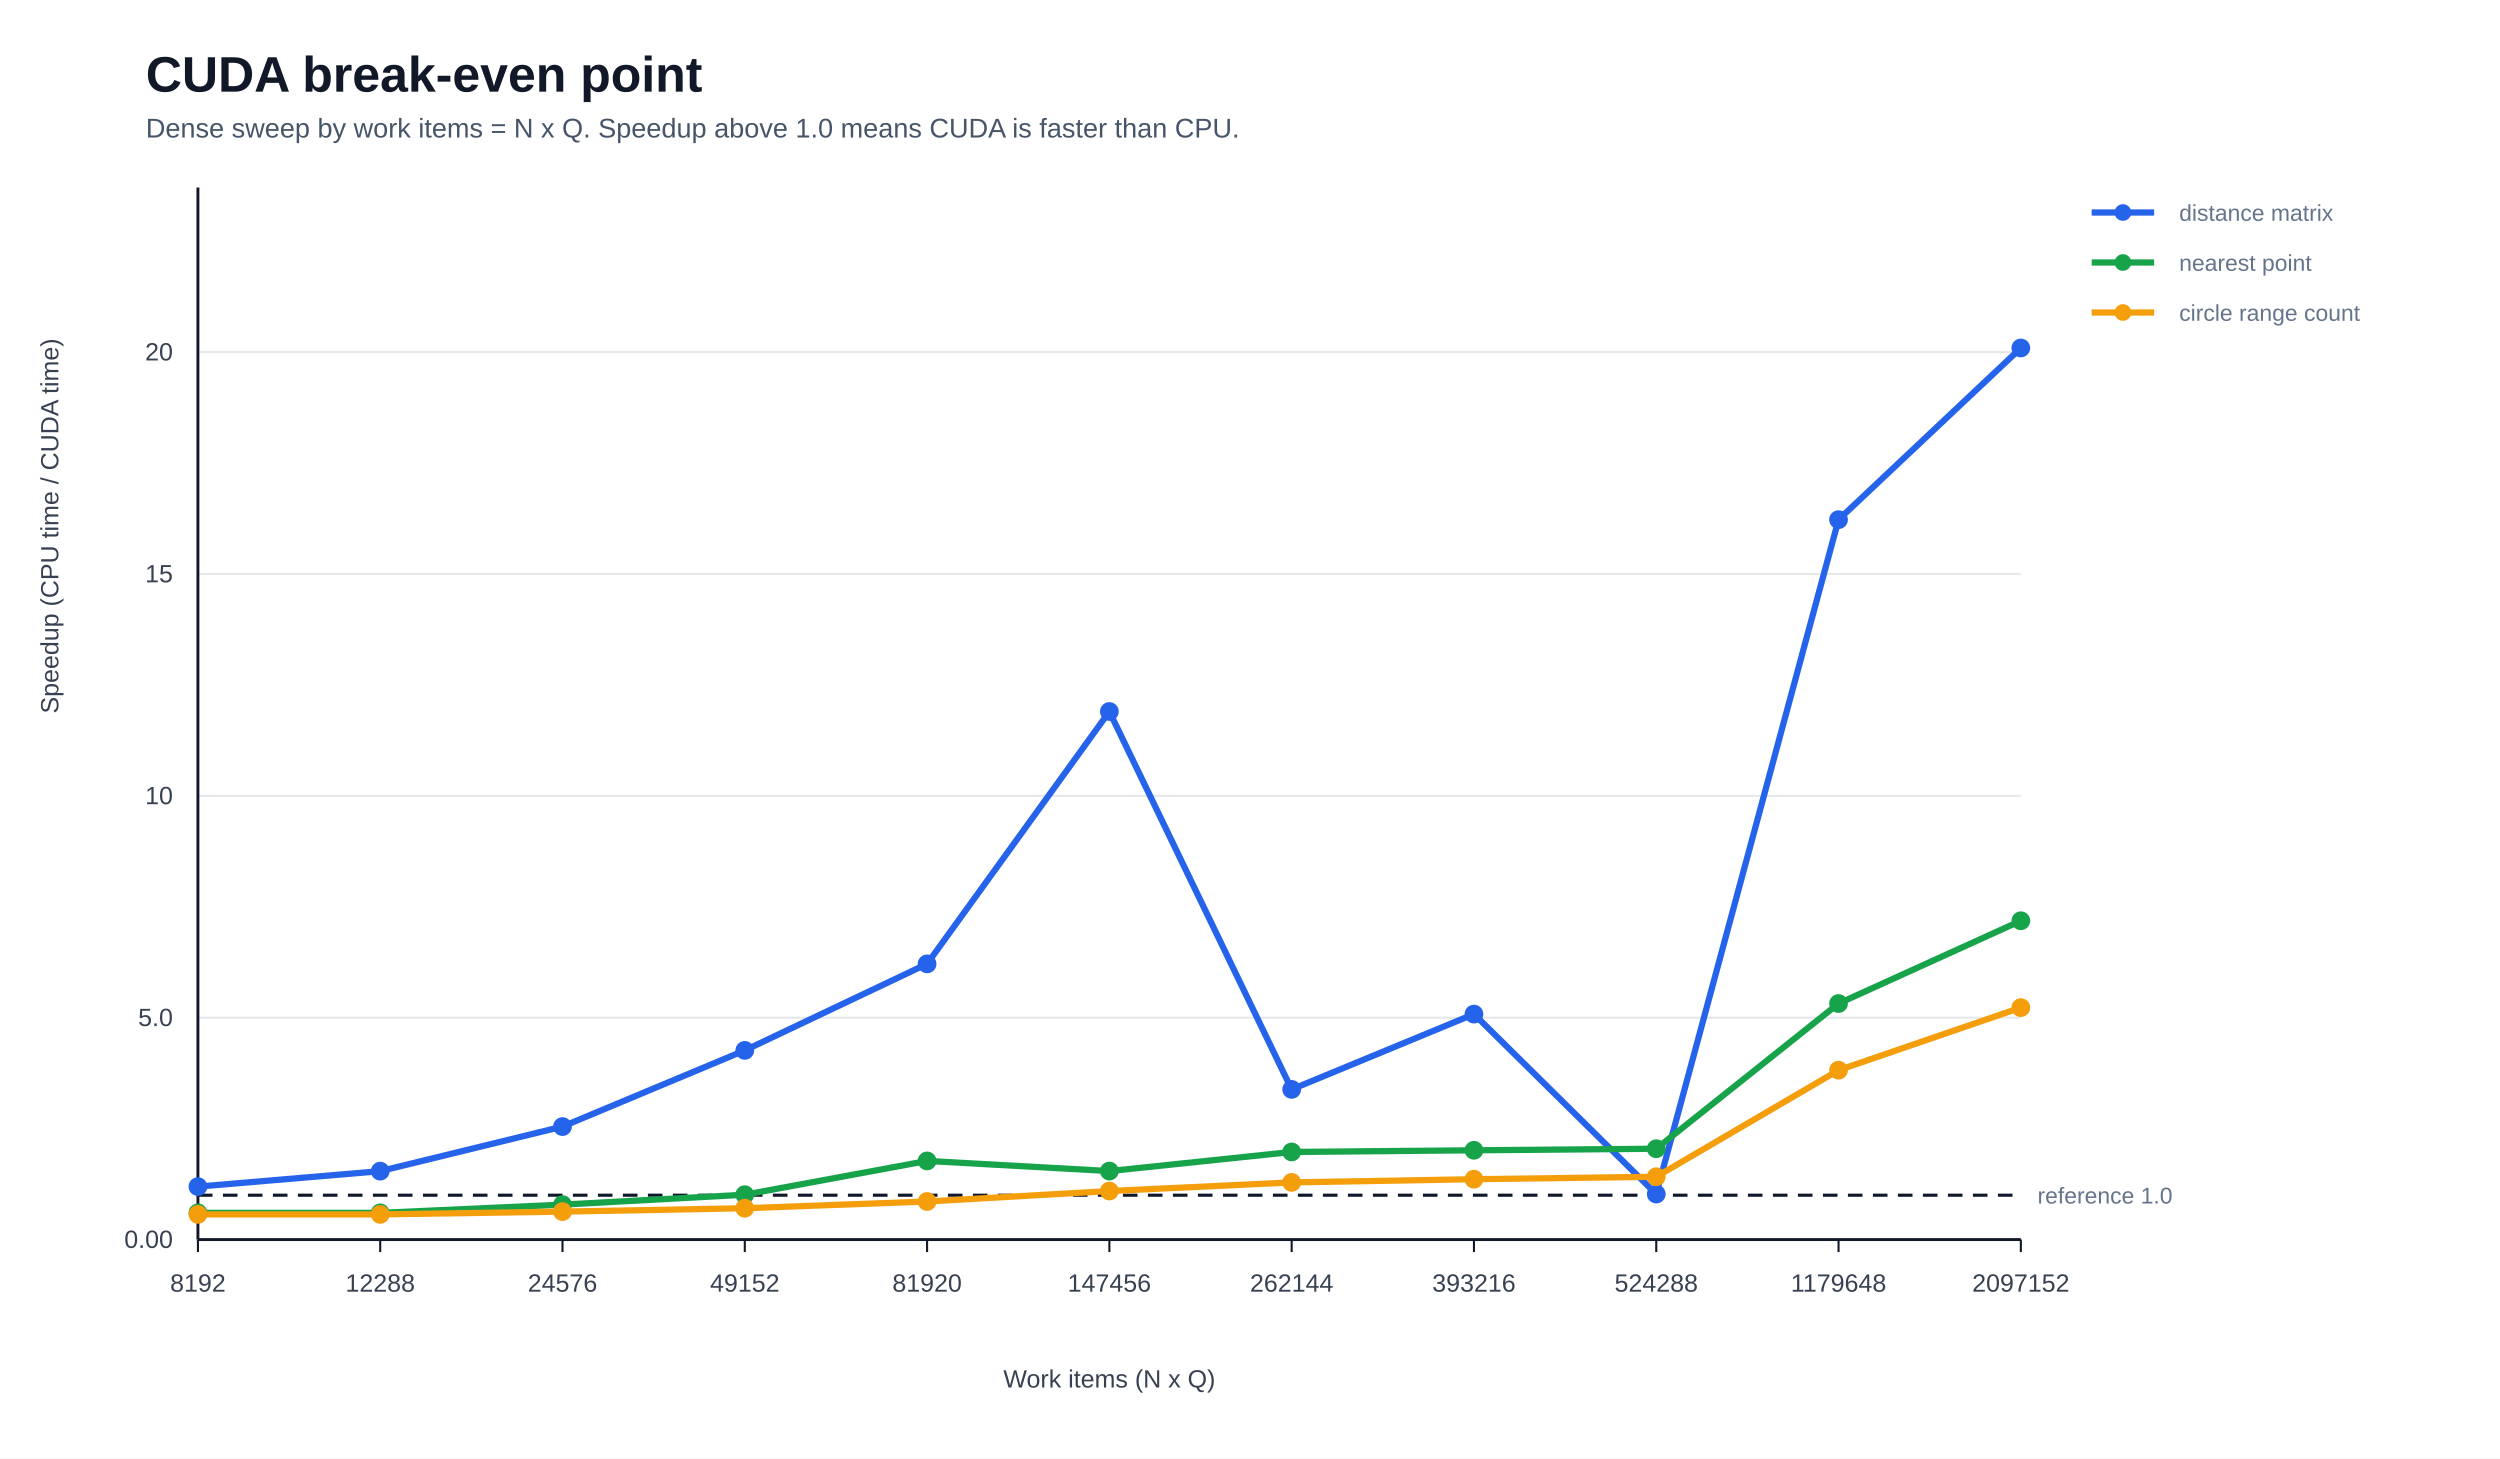
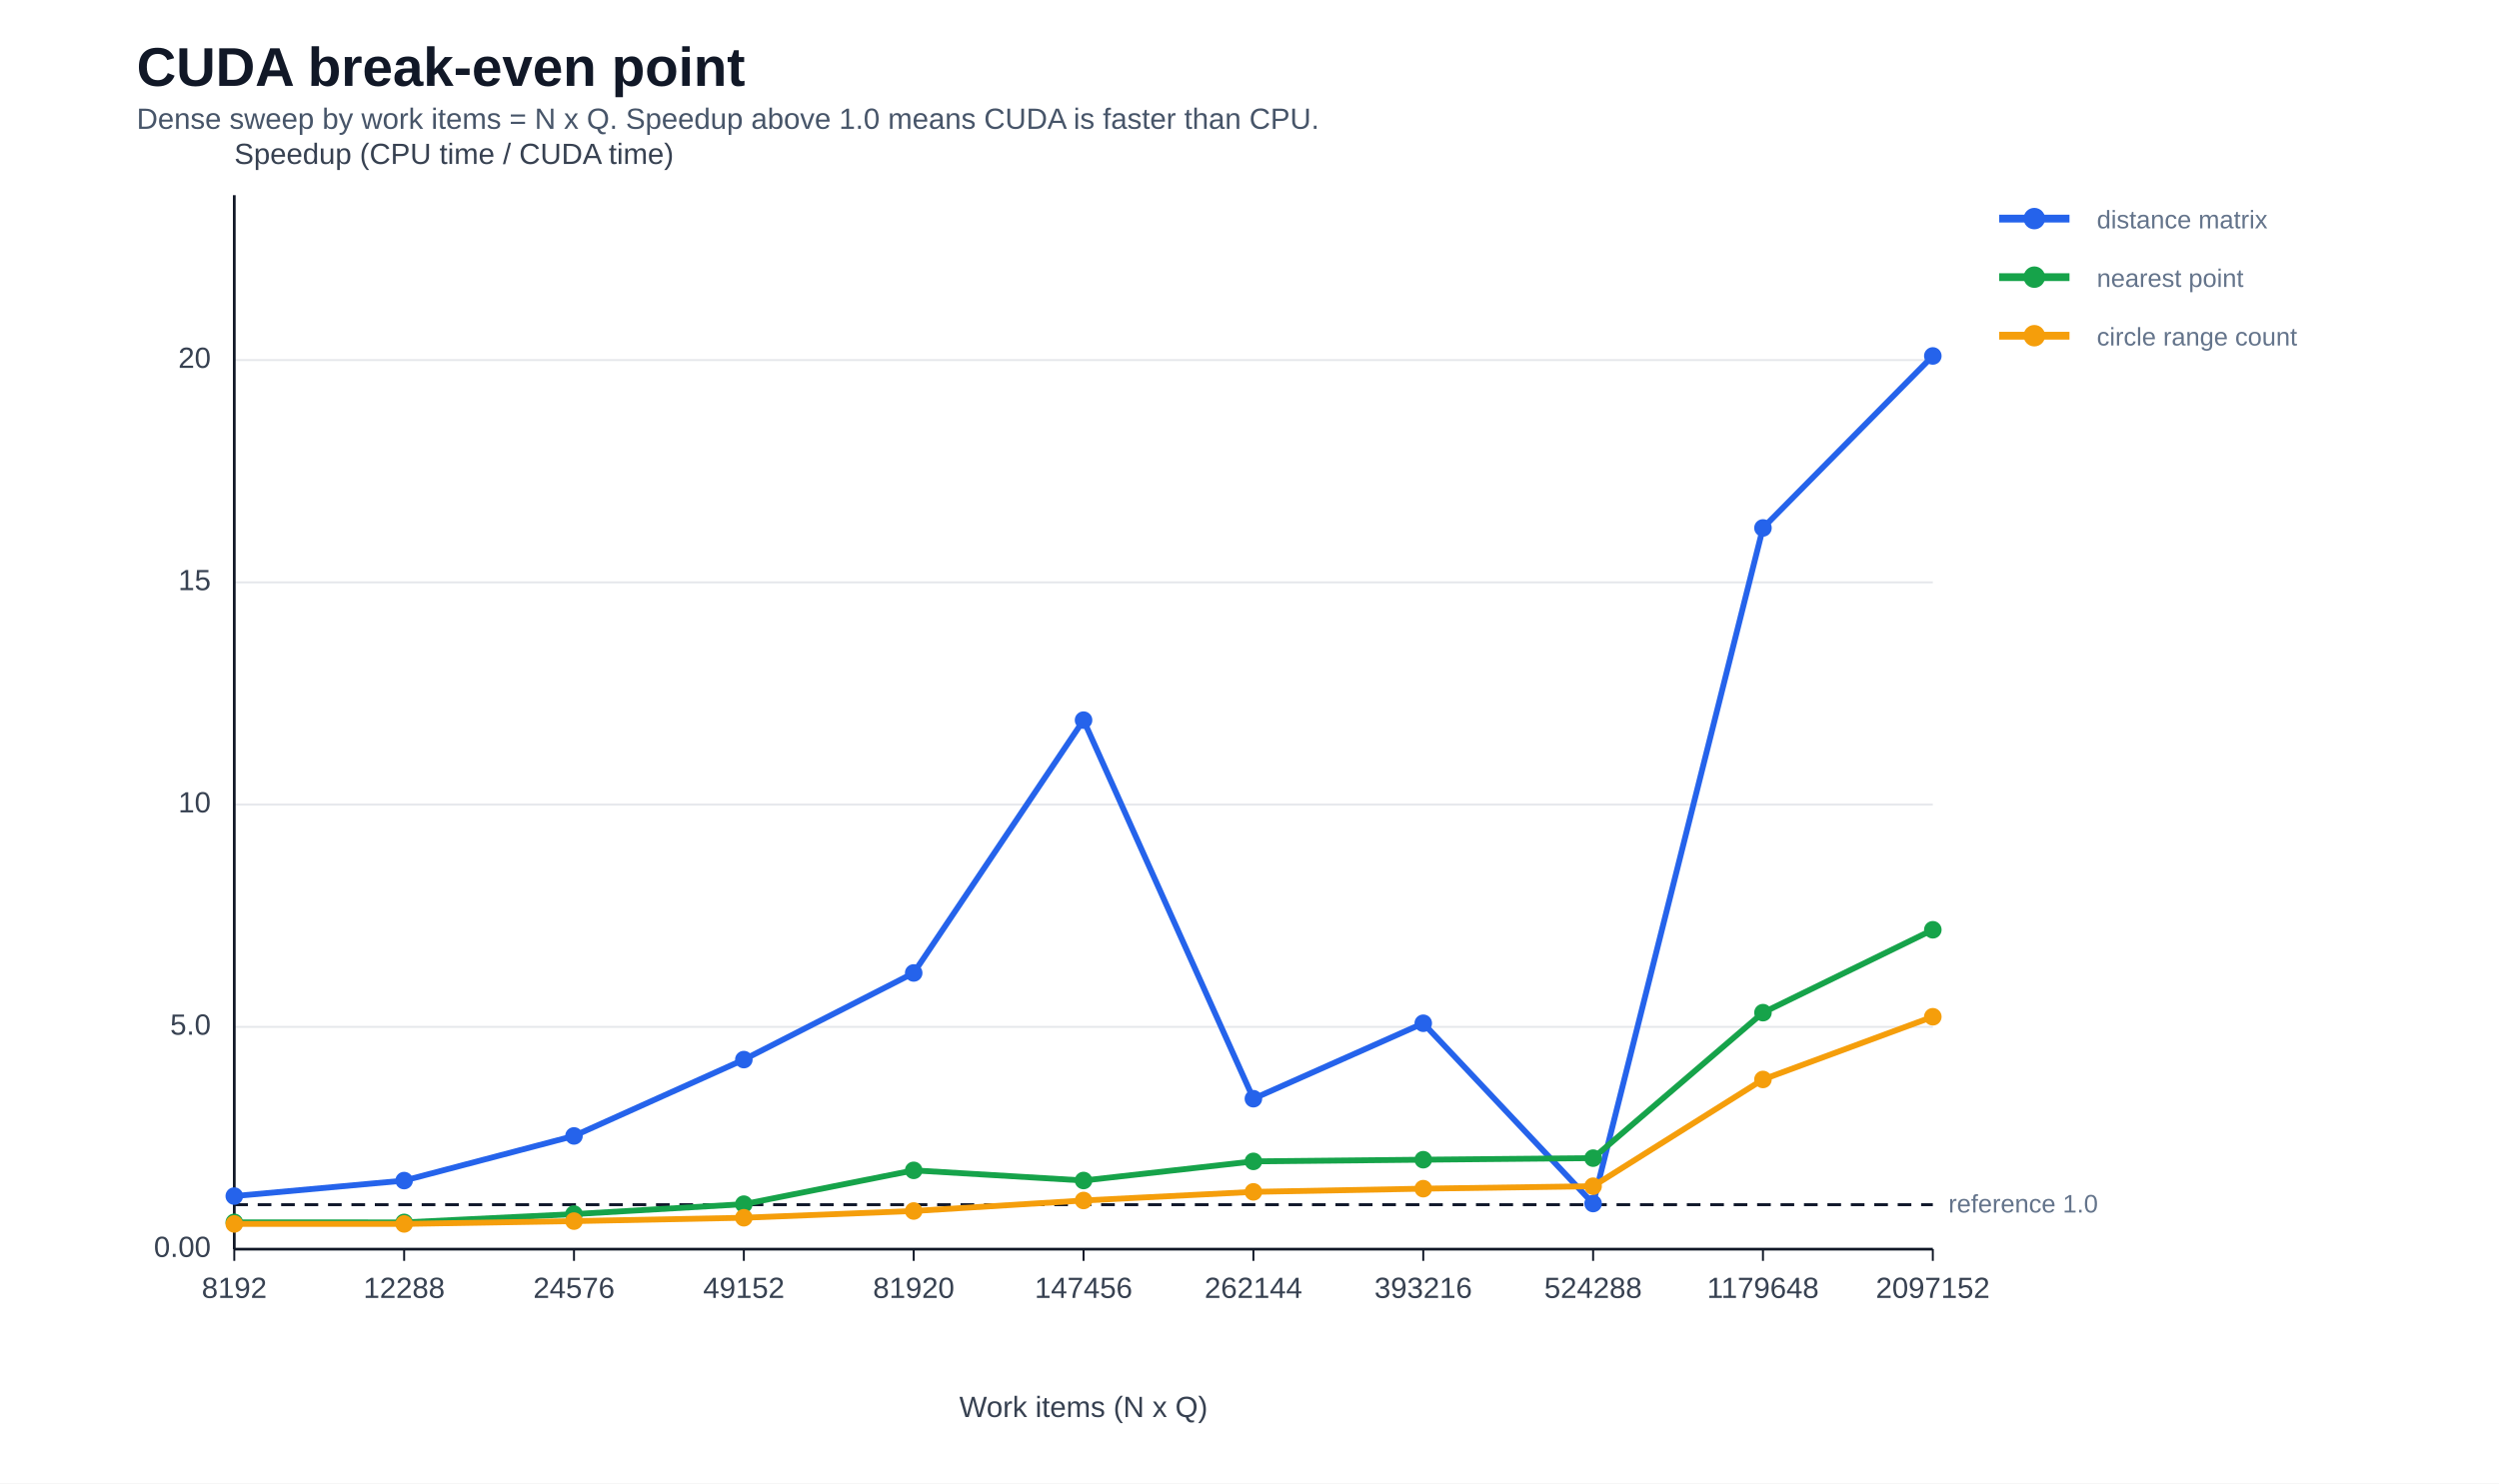
- <svg xmlns="http://www.w3.org/2000/svg" width="1200" height="700" viewBox="0 0 1200 700" role="img">
+ <svg xmlns="http://www.w3.org/2000/svg" width="1280" height="760" viewBox="0 0 1280 760" role="img">
  <style>
text{font-family:Arial,Helvetica,sans-serif;fill:#111827;}
- .title{font-size:24px;font-weight:700;}
- .subtitle{font-size:13px;fill:#475569;}
- .axis{font-size:12px;fill:#374151;}
- .small{font-size:12px;fill:#475569;}
- .tiny{font-size:11px;fill:#64748b;}
- .label{font-size:14px;font-weight:700;}
+ .title{font-size:28px;font-weight:700;}
+ .subtitle{font-size:15px;fill:#475569;}
+ .axis{font-size:15px;fill:#374151;}
+ .small{font-size:14px;fill:#475569;}
+ .tiny{font-size:13px;fill:#64748b;}
+ .label{font-size:16px;font-weight:700;}
.code{font-family:Consolas,Monaco,'Courier New',monospace;font-size:12px;fill:#e2e8f0;}
.box{stroke:#1f2937;stroke-width:1.4;rx:14;ry:14;}
</style>
  <defs>
    <marker id="arrow" markerWidth="10" markerHeight="10" refX="8" refY="3" orient="auto" markerUnits="strokeWidth">
      <path d="M0,0 L0,6 L9,3 z" fill="#334155" />
    </marker>
  </defs>
-   <rect x="0" y="0" width="1200" height="700" fill="#ffffff" />
+   <rect x="0" y="0" width="1280" height="760" fill="#ffffff" />
  <text class="title" x="70.00" y="44.00" text-anchor="start">CUDA break-even point</text>
  <text class="subtitle" x="70.00" y="66.00" text-anchor="start">Dense sweep by work items = N x Q. Speedup above 1.0 means CUDA is faster than CPU.</text>
-   <line x1="95" y1="595.00" x2="970" y2="595.00" stroke="#e5e7eb" />
-   <text class="axis" x="83.00" y="599.00" text-anchor="end">0.00</text>
-   <line x1="95" y1="488.50" x2="970" y2="488.50" stroke="#e5e7eb" />
-   <text class="axis" x="83.00" y="492.50" text-anchor="end">5.0</text>
-   <line x1="95" y1="382.00" x2="970" y2="382.00" stroke="#e5e7eb" />
-   <text class="axis" x="83.00" y="386.00" text-anchor="end">10</text>
-   <line x1="95" y1="275.51" x2="970" y2="275.51" stroke="#e5e7eb" />
-   <text class="axis" x="83.00" y="279.51" text-anchor="end">15</text>
-   <line x1="95" y1="169.01" x2="970" y2="169.01" stroke="#e5e7eb" />
-   <text class="axis" x="83.00" y="173.01" text-anchor="end">20</text>
-   <line x1="95" y1="90" x2="95" y2="595" stroke="#111827" stroke-width="1.4" />
-   <line x1="95" y1="595" x2="970" y2="595" stroke="#111827" stroke-width="1.4" />
-   <line x1="95" y1="573.70" x2="970" y2="573.70" stroke="#0f172a" stroke-width="1.5" stroke-dasharray="7 5" />
-   <text class="tiny" x="978.00" y="577.70" text-anchor="start">reference 1.0</text>
-   <polyline points="95.00,569.57 182.50,562.15 270.00,540.75 357.50,504.18 445.00,462.66 532.50,341.53 620.00,522.91 707.50,486.76 795.00,573.14 882.50,249.44 970.00,167.03" fill="none" stroke="#2563eb" stroke-width="3" />
-   <circle cx="95.00" cy="569.57" r="4.5" fill="#2563eb" />
-   <circle cx="182.50" cy="562.15" r="4.5" fill="#2563eb" />
-   <circle cx="270.00" cy="540.75" r="4.5" fill="#2563eb" />
-   <circle cx="357.50" cy="504.18" r="4.5" fill="#2563eb" />
-   <circle cx="445.00" cy="462.66" r="4.5" fill="#2563eb" />
-   <circle cx="532.50" cy="341.53" r="4.5" fill="#2563eb" />
-   <circle cx="620.00" cy="522.91" r="4.5" fill="#2563eb" />
-   <circle cx="707.50" cy="486.76" r="4.5" fill="#2563eb" />
-   <circle cx="795.00" cy="573.14" r="4.5" fill="#2563eb" />
-   <circle cx="882.50" cy="249.44" r="4.5" fill="#2563eb" />
-   <circle cx="970.00" cy="167.03" r="4.5" fill="#2563eb" />
-   <polyline points="95.00,582.16 182.50,582.18 270.00,578.21 357.50,573.45 445.00,557.25 532.50,562.11 620.00,552.94 707.50,552.14 795.00,551.39 882.50,481.69 970.00,441.97" fill="none" stroke="#16a34a" stroke-width="3" />
-   <circle cx="95.00" cy="582.16" r="4.5" fill="#16a34a" />
-   <circle cx="182.50" cy="582.18" r="4.5" fill="#16a34a" />
-   <circle cx="270.00" cy="578.21" r="4.5" fill="#16a34a" />
-   <circle cx="357.50" cy="573.45" r="4.5" fill="#16a34a" />
-   <circle cx="445.00" cy="557.25" r="4.5" fill="#16a34a" />
-   <circle cx="532.50" cy="562.11" r="4.5" fill="#16a34a" />
-   <circle cx="620.00" cy="552.94" r="4.5" fill="#16a34a" />
-   <circle cx="707.50" cy="552.14" r="4.5" fill="#16a34a" />
-   <circle cx="795.00" cy="551.39" r="4.5" fill="#16a34a" />
-   <circle cx="882.50" cy="481.69" r="4.5" fill="#16a34a" />
-   <circle cx="970.00" cy="441.97" r="4.5" fill="#16a34a" />
-   <polyline points="95.00,582.91 182.50,582.91 270.00,581.57 357.50,579.95 445.00,576.72 532.50,571.69 620.00,567.55 707.50,566.02 795.00,564.84 882.50,513.69 970.00,483.65" fill="none" stroke="#f59e0b" stroke-width="3" />
-   <circle cx="95.00" cy="582.91" r="4.5" fill="#f59e0b" />
-   <circle cx="182.50" cy="582.91" r="4.5" fill="#f59e0b" />
-   <circle cx="270.00" cy="581.57" r="4.5" fill="#f59e0b" />
-   <circle cx="357.50" cy="579.95" r="4.5" fill="#f59e0b" />
-   <circle cx="445.00" cy="576.72" r="4.5" fill="#f59e0b" />
-   <circle cx="532.50" cy="571.69" r="4.5" fill="#f59e0b" />
-   <circle cx="620.00" cy="567.55" r="4.5" fill="#f59e0b" />
-   <circle cx="707.50" cy="566.02" r="4.5" fill="#f59e0b" />
-   <circle cx="795.00" cy="564.84" r="4.5" fill="#f59e0b" />
-   <circle cx="882.50" cy="513.69" r="4.5" fill="#f59e0b" />
-   <circle cx="970.00" cy="483.65" r="4.5" fill="#f59e0b" />
-   <line x1="95.00" y1="595" x2="95.00" y2="601" stroke="#111827" />
-   <text class="axis" x="95.00" y="620.00" text-anchor="middle">8192</text>
-   <line x1="182.50" y1="595" x2="182.50" y2="601" stroke="#111827" />
-   <text class="axis" x="182.50" y="620.00" text-anchor="middle">12288</text>
-   <line x1="270.00" y1="595" x2="270.00" y2="601" stroke="#111827" />
-   <text class="axis" x="270.00" y="620.00" text-anchor="middle">24576</text>
-   <line x1="357.50" y1="595" x2="357.50" y2="601" stroke="#111827" />
-   <text class="axis" x="357.50" y="620.00" text-anchor="middle">49152</text>
-   <line x1="445.00" y1="595" x2="445.00" y2="601" stroke="#111827" />
-   <text class="axis" x="445.00" y="620.00" text-anchor="middle">81920</text>
-   <line x1="532.50" y1="595" x2="532.50" y2="601" stroke="#111827" />
-   <text class="axis" x="532.50" y="620.00" text-anchor="middle">147456</text>
-   <line x1="620.00" y1="595" x2="620.00" y2="601" stroke="#111827" />
-   <text class="axis" x="620.00" y="620.00" text-anchor="middle">262144</text>
-   <line x1="707.50" y1="595" x2="707.50" y2="601" stroke="#111827" />
-   <text class="axis" x="707.50" y="620.00" text-anchor="middle">393216</text>
-   <line x1="795.00" y1="595" x2="795.00" y2="601" stroke="#111827" />
-   <text class="axis" x="795.00" y="620.00" text-anchor="middle">524288</text>
-   <line x1="882.50" y1="595" x2="882.50" y2="601" stroke="#111827" />
-   <text class="axis" x="882.50" y="620.00" text-anchor="middle">1179648</text>
-   <line x1="970.00" y1="595" x2="970.00" y2="601" stroke="#111827" />
-   <text class="axis" x="970.00" y="620.00" text-anchor="middle">2097152</text>
-   <text class="axis" x="532.50" y="666.00" text-anchor="middle">Work items (N x Q)</text>
-   <text class="axis" x="28" y="342.50" transform="rotate(-90 28 342.50)">Speedup (CPU time / CUDA time)</text>
-   <line x1="1004" y1="102" x2="1034" y2="102" stroke="#2563eb" stroke-width="3" />
-   <circle cx="1019" cy="102" r="4" fill="#2563eb" />
-   <text class="tiny" x="1046.00" y="106.00" text-anchor="start">distance matrix</text>
-   <line x1="1004" y1="126" x2="1034" y2="126" stroke="#16a34a" stroke-width="3" />
-   <circle cx="1019" cy="126" r="4" fill="#16a34a" />
-   <text class="tiny" x="1046.00" y="130.00" text-anchor="start">nearest point</text>
-   <line x1="1004" y1="150" x2="1034" y2="150" stroke="#f59e0b" stroke-width="3" />
-   <circle cx="1019" cy="150" r="4" fill="#f59e0b" />
-   <text class="tiny" x="1046.00" y="154.00" text-anchor="start">circle range count</text>
+   <line x1="120" y1="640.00" x2="990" y2="640.00" stroke="#e5e7eb" />
+   <text class="axis" x="108.00" y="644.00" text-anchor="end">0.00</text>
+   <line x1="120" y1="526.12" x2="990" y2="526.12" stroke="#e5e7eb" />
+   <text class="axis" x="108.00" y="530.12" text-anchor="end">5.0</text>
+   <line x1="120" y1="412.24" x2="990" y2="412.24" stroke="#e5e7eb" />
+   <text class="axis" x="108.00" y="416.24" text-anchor="end">10</text>
+   <line x1="120" y1="298.36" x2="990" y2="298.36" stroke="#e5e7eb" />
+   <text class="axis" x="108.00" y="302.36" text-anchor="end">15</text>
+   <line x1="120" y1="184.48" x2="990" y2="184.48" stroke="#e5e7eb" />
+   <text class="axis" x="108.00" y="188.48" text-anchor="end">20</text>
+   <line x1="120" y1="100" x2="120" y2="640" stroke="#111827" stroke-width="1.4" />
+   <line x1="120" y1="640" x2="990" y2="640" stroke="#111827" stroke-width="1.4" />
+   <line x1="120" y1="617.22" x2="990" y2="617.22" stroke="#0f172a" stroke-width="1.5" stroke-dasharray="7 5" />
+   <text class="tiny" x="998.00" y="621.22" text-anchor="start">reference 1.0</text>
+   <polyline points="120.00,612.81 207.00,604.87 294.00,581.99 381.00,542.88 468.00,498.49 555.00,368.96 642.00,562.92 729.00,524.26 816.00,616.63 903.00,270.49 990.00,182.37" fill="none" stroke="#2563eb" stroke-width="3" />
+   <circle cx="120.00" cy="612.81" r="4.5" fill="#2563eb" />
+   <circle cx="207.00" cy="604.87" r="4.5" fill="#2563eb" />
+   <circle cx="294.00" cy="581.99" r="4.5" fill="#2563eb" />
+   <circle cx="381.00" cy="542.88" r="4.5" fill="#2563eb" />
+   <circle cx="468.00" cy="498.49" r="4.5" fill="#2563eb" />
+   <circle cx="555.00" cy="368.96" r="4.5" fill="#2563eb" />
+   <circle cx="642.00" cy="562.92" r="4.5" fill="#2563eb" />
+   <circle cx="729.00" cy="524.26" r="4.5" fill="#2563eb" />
+   <circle cx="816.00" cy="616.63" r="4.5" fill="#2563eb" />
+   <circle cx="903.00" cy="270.49" r="4.5" fill="#2563eb" />
+   <circle cx="990.00" cy="182.37" r="4.5" fill="#2563eb" />
+   <polyline points="120.00,626.27 207.00,626.30 294.00,622.04 381.00,616.95 468.00,599.63 555.00,604.83 642.00,595.03 729.00,594.17 816.00,593.37 903.00,518.83 990.00,476.37" fill="none" stroke="#16a34a" stroke-width="3" />
+   <circle cx="120.00" cy="626.27" r="4.5" fill="#16a34a" />
+   <circle cx="207.00" cy="626.30" r="4.5" fill="#16a34a" />
+   <circle cx="294.00" cy="622.04" r="4.5" fill="#16a34a" />
+   <circle cx="381.00" cy="616.95" r="4.5" fill="#16a34a" />
+   <circle cx="468.00" cy="599.63" r="4.5" fill="#16a34a" />
+   <circle cx="555.00" cy="604.83" r="4.5" fill="#16a34a" />
+   <circle cx="642.00" cy="595.03" r="4.5" fill="#16a34a" />
+   <circle cx="729.00" cy="594.17" r="4.5" fill="#16a34a" />
+   <circle cx="816.00" cy="593.37" r="4.5" fill="#16a34a" />
+   <circle cx="903.00" cy="518.83" r="4.5" fill="#16a34a" />
+   <circle cx="990.00" cy="476.37" r="4.5" fill="#16a34a" />
+   <polyline points="120.00,627.07 207.00,627.07 294.00,625.63 381.00,623.91 468.00,620.45 555.00,615.07 642.00,610.65 729.00,609.01 816.00,607.75 903.00,553.06 990.00,520.93" fill="none" stroke="#f59e0b" stroke-width="3" />
+   <circle cx="120.00" cy="627.07" r="4.5" fill="#f59e0b" />
+   <circle cx="207.00" cy="627.07" r="4.5" fill="#f59e0b" />
+   <circle cx="294.00" cy="625.63" r="4.5" fill="#f59e0b" />
+   <circle cx="381.00" cy="623.91" r="4.5" fill="#f59e0b" />
+   <circle cx="468.00" cy="620.45" r="4.5" fill="#f59e0b" />
+   <circle cx="555.00" cy="615.07" r="4.5" fill="#f59e0b" />
+   <circle cx="642.00" cy="610.65" r="4.5" fill="#f59e0b" />
+   <circle cx="729.00" cy="609.01" r="4.5" fill="#f59e0b" />
+   <circle cx="816.00" cy="607.75" r="4.5" fill="#f59e0b" />
+   <circle cx="903.00" cy="553.06" r="4.5" fill="#f59e0b" />
+   <circle cx="990.00" cy="520.93" r="4.5" fill="#f59e0b" />
+   <line x1="120.00" y1="640" x2="120.00" y2="646" stroke="#111827" />
+   <text class="axis" x="120.00" y="665.00" text-anchor="middle">8192</text>
+   <line x1="207.00" y1="640" x2="207.00" y2="646" stroke="#111827" />
+   <text class="axis" x="207.00" y="665.00" text-anchor="middle">12288</text>
+   <line x1="294.00" y1="640" x2="294.00" y2="646" stroke="#111827" />
+   <text class="axis" x="294.00" y="665.00" text-anchor="middle">24576</text>
+   <line x1="381.00" y1="640" x2="381.00" y2="646" stroke="#111827" />
+   <text class="axis" x="381.00" y="665.00" text-anchor="middle">49152</text>
+   <line x1="468.00" y1="640" x2="468.00" y2="646" stroke="#111827" />
+   <text class="axis" x="468.00" y="665.00" text-anchor="middle">81920</text>
+   <line x1="555.00" y1="640" x2="555.00" y2="646" stroke="#111827" />
+   <text class="axis" x="555.00" y="665.00" text-anchor="middle">147456</text>
+   <line x1="642.00" y1="640" x2="642.00" y2="646" stroke="#111827" />
+   <text class="axis" x="642.00" y="665.00" text-anchor="middle">262144</text>
+   <line x1="729.00" y1="640" x2="729.00" y2="646" stroke="#111827" />
+   <text class="axis" x="729.00" y="665.00" text-anchor="middle">393216</text>
+   <line x1="816.00" y1="640" x2="816.00" y2="646" stroke="#111827" />
+   <text class="axis" x="816.00" y="665.00" text-anchor="middle">524288</text>
+   <line x1="903.00" y1="640" x2="903.00" y2="646" stroke="#111827" />
+   <text class="axis" x="903.00" y="665.00" text-anchor="middle">1179648</text>
+   <line x1="990.00" y1="640" x2="990.00" y2="646" stroke="#111827" />
+   <text class="axis" x="990.00" y="665.00" text-anchor="middle">2097152</text>
+   <text class="axis" x="555.00" y="726.00" text-anchor="middle">Work items (N x Q)</text>
+   <text class="axis" x="120.00" y="84.00" text-anchor="start">Speedup (CPU time / CUDA time)</text>
+   <line x1="1024" y1="112" x2="1060" y2="112" stroke="#2563eb" stroke-width="4" />
+   <circle cx="1042" cy="112" r="5.5" fill="#2563eb" />
+   <text class="tiny" x="1074.00" y="117.00" text-anchor="start">distance matrix</text>
+   <line x1="1024" y1="142" x2="1060" y2="142" stroke="#16a34a" stroke-width="4" />
+   <circle cx="1042" cy="142" r="5.5" fill="#16a34a" />
+   <text class="tiny" x="1074.00" y="147.00" text-anchor="start">nearest point</text>
+   <line x1="1024" y1="172" x2="1060" y2="172" stroke="#f59e0b" stroke-width="4" />
+   <circle cx="1042" cy="172" r="5.5" fill="#f59e0b" />
+   <text class="tiny" x="1074.00" y="177.00" text-anchor="start">circle range count</text>
</svg>
